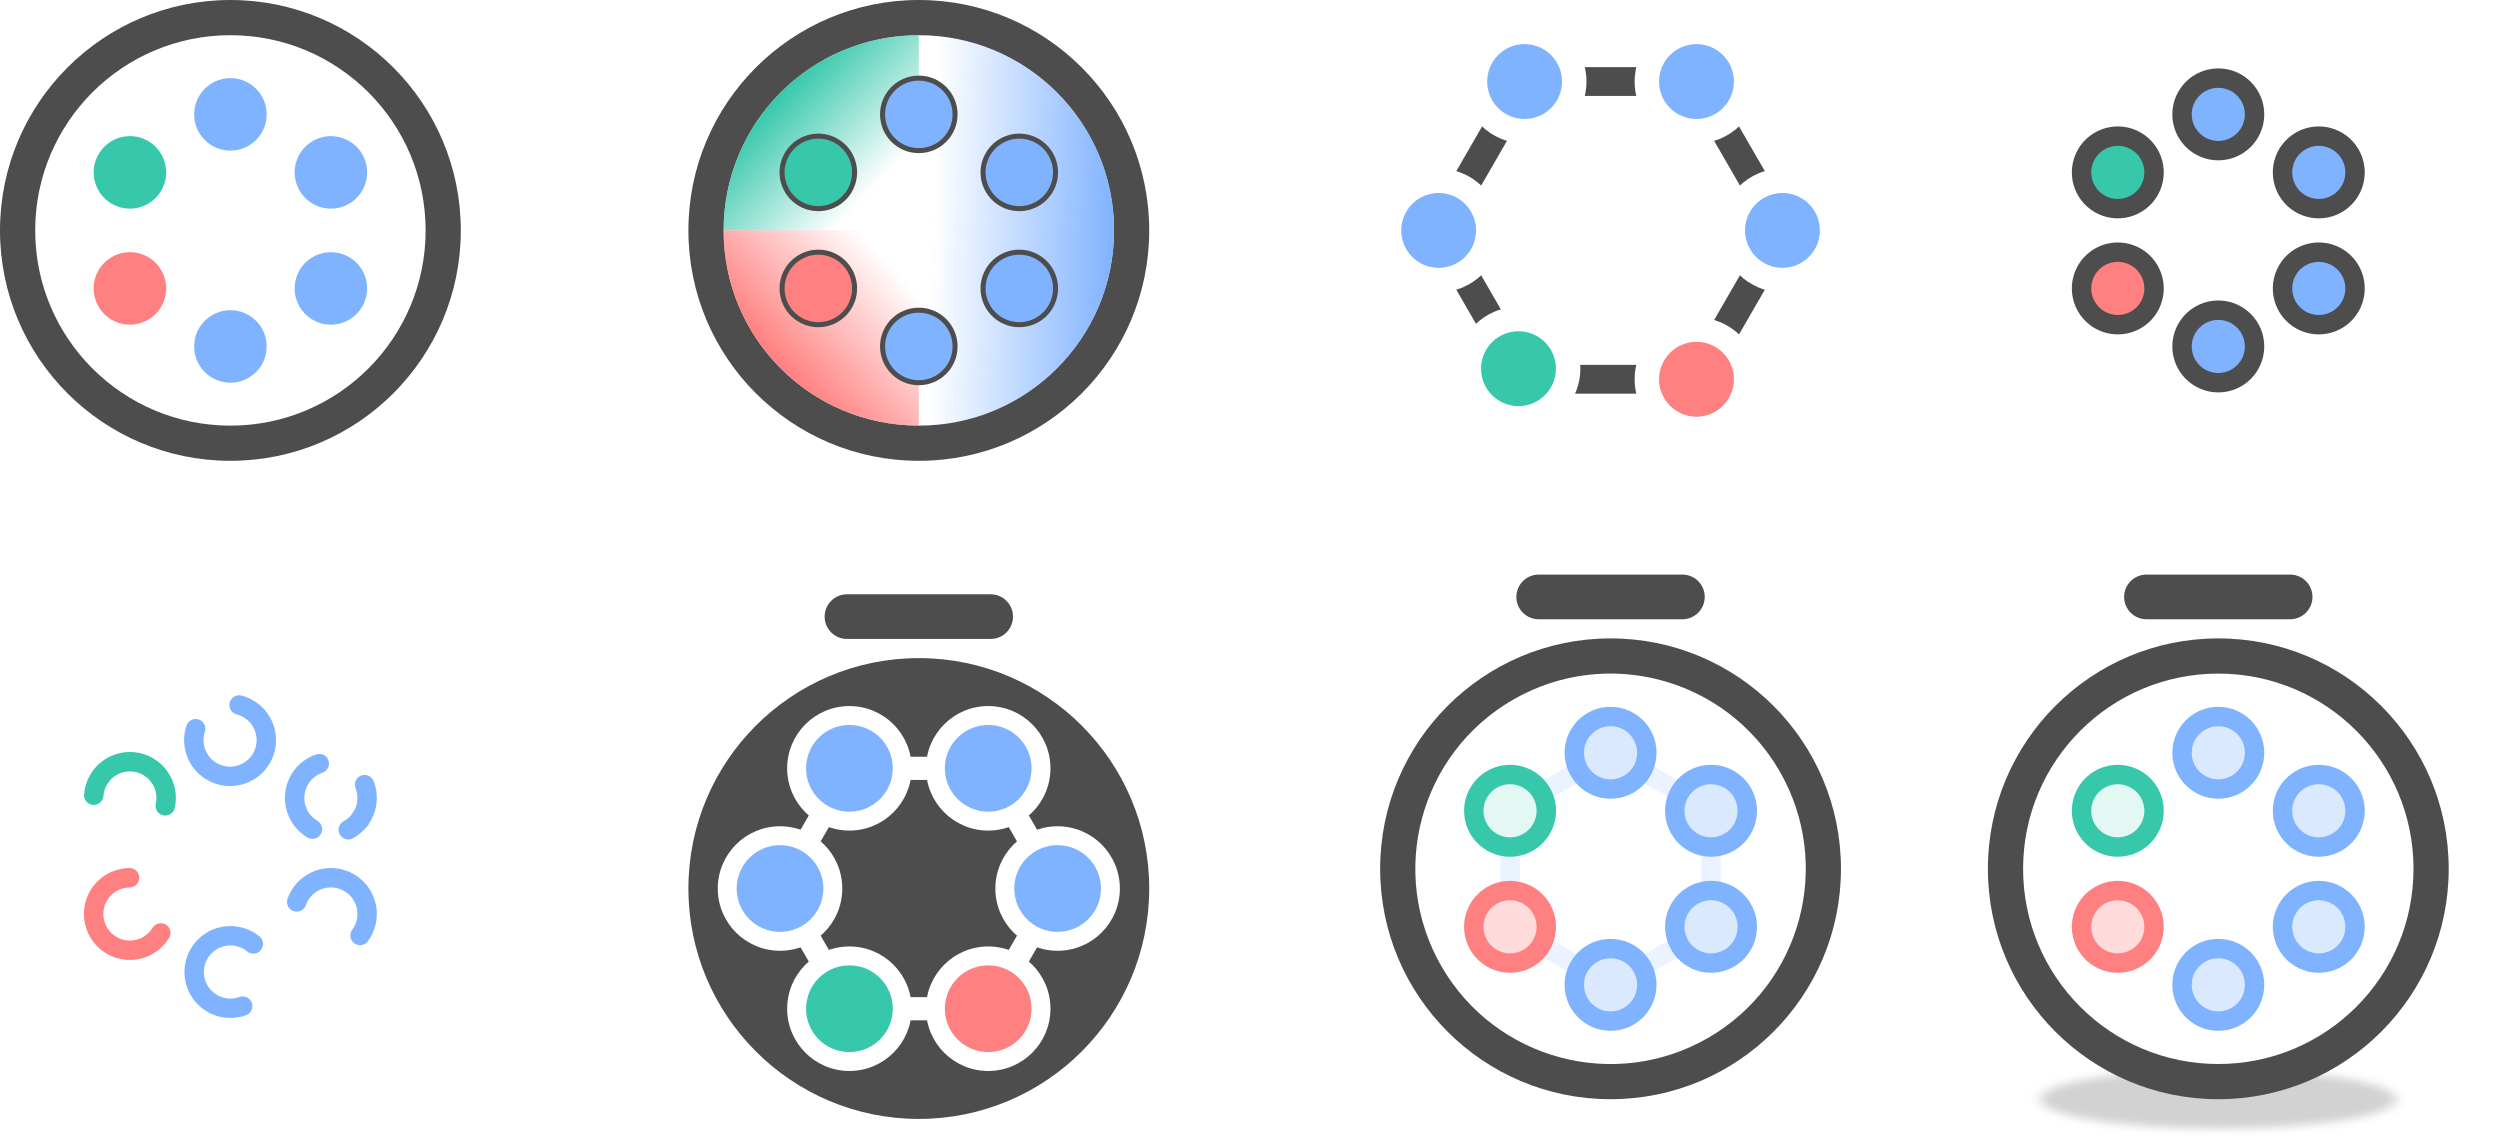
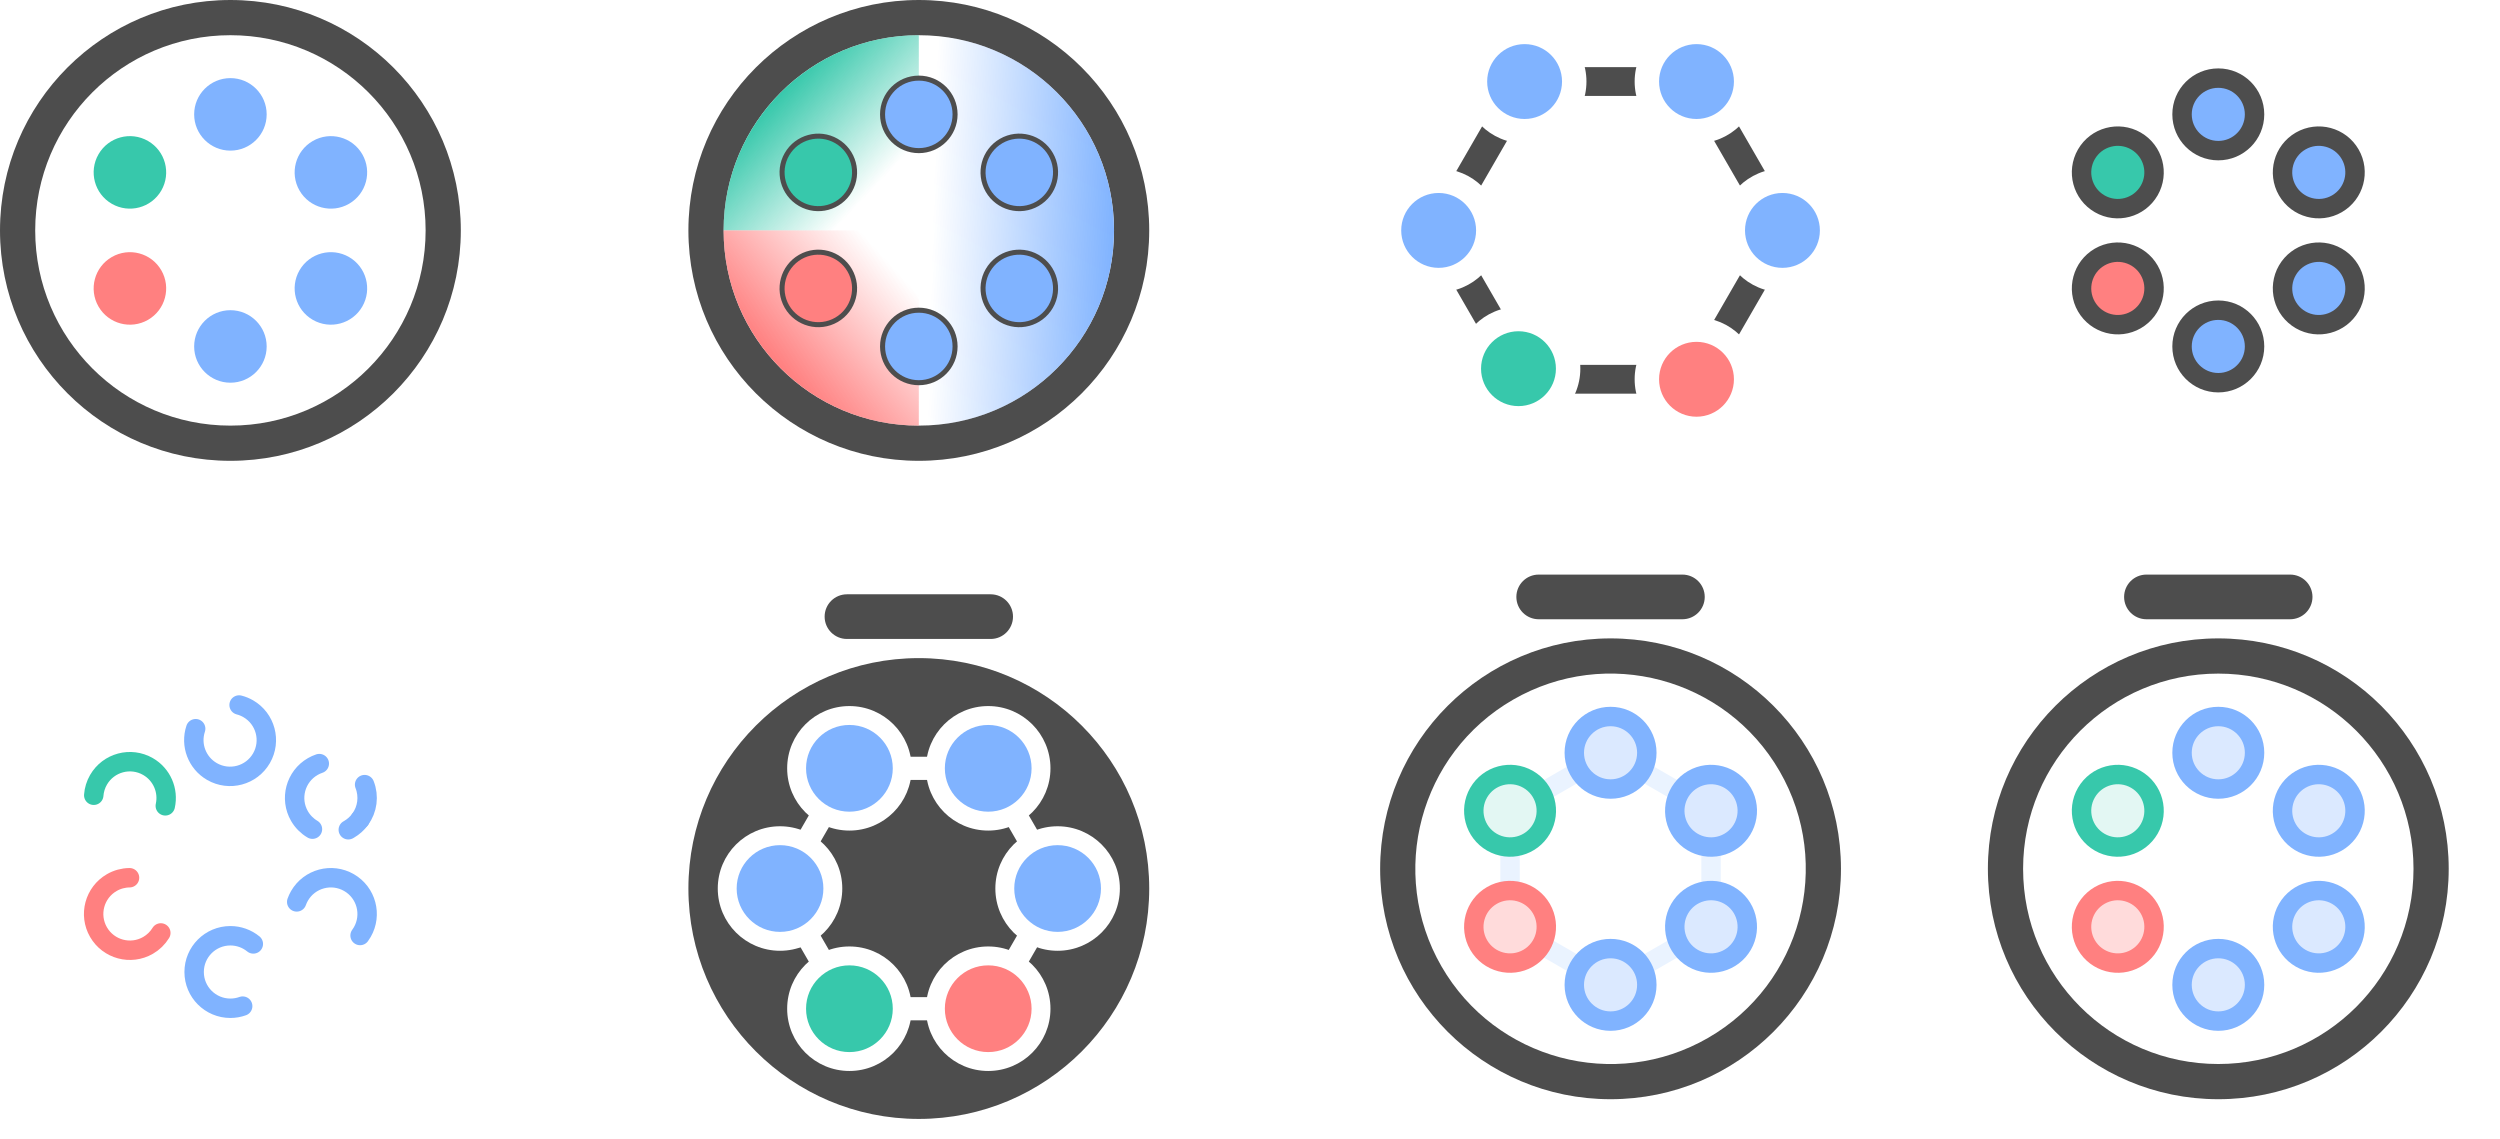
<svg xmlns="http://www.w3.org/2000/svg" xmlns:xlink="http://www.w3.org/1999/xlink" width="635.265" height="289.335" viewBox="0 0 168.081 76.553" version="1.1" id="svg8">
  <defs id="defs2">
    <linearGradient id="linearGradient4589">
      <stop style="stop-color:#37c8ab;stop-opacity:1;" offset="0" id="stop4585" />
      <stop style="stop-color:#37c8ab;stop-opacity:0;" offset="1" id="stop4587" />
    </linearGradient>
    <linearGradient id="linearGradient4577">
      <stop style="stop-color:#ff8080;stop-opacity:1;" offset="0" id="stop4573" />
      <stop style="stop-color:#ff8080;stop-opacity:0;" offset="1" id="stop4575" />
    </linearGradient>
    <linearGradient id="linearGradient4569">
      <stop style="stop-color:#80b3ff;stop-opacity:1;" offset="0" id="stop4565" />
      <stop style="stop-color:#80b3ff;stop-opacity:0;" offset="1" id="stop4567" />
    </linearGradient>
    <linearGradient xlink:href="#linearGradient4569" id="linearGradient4571" x1="133.505" y1="236.752" x2="-53.171" y2="231.94" gradientUnits="userSpaceOnUse" />
    <linearGradient xlink:href="#linearGradient4577" id="linearGradient4579" x1="-55.705" y1="99.866" x2="-25.533" y2="72.159" gradientUnits="userSpaceOnUse" />
    <linearGradient xlink:href="#linearGradient4589" id="linearGradient4591" x1="-219.9" y1="106.178" x2="-120.44" y2="200.741" gradientUnits="userSpaceOnUse" />
-     <filter style="color-interpolation-filters:sRGB" id="filter5128" x="-0.043" width="1.085" y="-0.171" height="1.342">
-       <feGaussianBlur stdDeviation="1.282" id="feGaussianBlur5130" />
-     </filter>
  </defs>
  <g id="layer1" transform="translate(685.9146,-138.7483)">
    <rect style="opacity:1;vector-effect:none;fill:#ffffff;fill-opacity:1;stroke:#333333;stroke-width:1.28;stroke-linecap:round;stroke-linejoin:round;stroke-miterlimit:4;stroke-dasharray:none;stroke-dashoffset:0;stroke-opacity:1" id="rect4669" width="199.274" height="100.825" x="-696.112" y="129.374" />
    <text xml:space="preserve" style="font-style:normal;font-variant:normal;font-weight:normal;font-stretch:normal;font-size:13.076px;line-height:1.25;font-family:Roboto;-inkscape-font-specification:'Roboto, Normal';font-variant-ligatures:normal;font-variant-caps:normal;font-variant-numeric:normal;font-feature-settings:normal;text-align:start;letter-spacing:0px;word-spacing:0px;writing-mode:lr-tb;text-anchor:start;fill:#4d4d4d;fill-opacity:1;stroke:none;stroke-width:0.613" x="-250.057" y="-250.609" id="text4450">
      <tspan id="tspan4448" x="-250.057" y="-250.609" style="font-style:normal;font-variant:normal;font-weight:300;font-stretch:normal;font-family:Roboto;-inkscape-font-specification:'Roboto Light';fill:#4d4d4d;fill-opacity:1;stroke-width:0.613">Sprint 19</tspan>
    </text>
    <text id="text4454" y="-233.699" x="-249.939" style="font-style:normal;font-variant:normal;font-weight:normal;font-stretch:normal;font-size:11.927px;line-height:1.25;font-family:Roboto;-inkscape-font-specification:'Roboto, Normal';font-variant-ligatures:normal;font-variant-caps:normal;font-variant-numeric:normal;font-feature-settings:normal;text-align:start;letter-spacing:0px;word-spacing:0px;writing-mode:lr-tb;text-anchor:start;fill:#80b3ff;fill-opacity:1;stroke:none;stroke-width:0.559" xml:space="preserve">
      <tspan style="font-style:normal;font-variant:normal;font-weight:300;font-stretch:normal;font-family:Roboto;-inkscape-font-specification:'Roboto Light';fill:#80b3ff;fill-opacity:1;stroke-width:0.559" y="-233.699" x="-249.939" id="tspan4452">In progress</tspan>
    </text>
    <text xml:space="preserve" style="font-style:normal;font-variant:normal;font-weight:normal;font-stretch:normal;font-size:19.742px;line-height:1.25;font-family:Roboto;-inkscape-font-specification:'Roboto, Normal';font-variant-ligatures:normal;font-variant-caps:normal;font-variant-numeric:normal;font-feature-settings:normal;text-align:start;letter-spacing:0px;word-spacing:0px;writing-mode:lr-tb;text-anchor:start;fill:#80b3ff;fill-opacity:1;stroke:none;stroke-width:0.925" x="-250.339" y="-210.869" id="text4458">
      <tspan id="tspan4456" x="-250.339" y="-210.869" style="font-style:normal;font-variant:normal;font-weight:300;font-stretch:normal;font-family:Roboto;-inkscape-font-specification:'Roboto Light';fill:#80b3ff;fill-opacity:1;stroke-width:0.925">50</tspan>
    </text>
    <text id="text4462" y="-210.869" x="-225.276" style="font-style:normal;font-variant:normal;font-weight:normal;font-stretch:normal;font-size:13.858px;line-height:1.25;font-family:Roboto;-inkscape-font-specification:'Roboto, Normal';font-variant-ligatures:normal;font-variant-caps:normal;font-variant-numeric:normal;font-feature-settings:normal;text-align:start;letter-spacing:0px;word-spacing:0px;writing-mode:lr-tb;text-anchor:start;fill:#80b3ff;fill-opacity:1;stroke:none;stroke-width:0.65" xml:space="preserve">
      <tspan style="font-style:normal;font-variant:normal;font-weight:300;font-stretch:normal;font-family:Roboto;-inkscape-font-specification:'Roboto Light';fill:#80b3ff;fill-opacity:1;stroke-width:0.65" y="-210.869" x="-225.276" id="tspan4460">00</tspan>
    </text>
    <text id="text4466" y="-250.609" x="-130.73" style="font-style:normal;font-variant:normal;font-weight:normal;font-stretch:normal;font-size:13.076px;line-height:1.25;font-family:Roboto;-inkscape-font-specification:'Roboto, Normal';font-variant-ligatures:normal;font-variant-caps:normal;font-variant-numeric:normal;font-feature-settings:normal;text-align:start;letter-spacing:0px;word-spacing:0px;writing-mode:lr-tb;text-anchor:start;fill:#4d4d4d;fill-opacity:1;stroke:none;stroke-width:0.613" xml:space="preserve">
      <tspan style="font-style:normal;font-variant:normal;font-weight:300;font-stretch:normal;font-family:Roboto;-inkscape-font-specification:'Roboto Light';fill:#4d4d4d;fill-opacity:1;stroke-width:0.613" y="-250.609" x="-130.73" id="tspan4464">Sprint 19</tspan>
    </text>
    <text xml:space="preserve" style="font-style:normal;font-variant:normal;font-weight:normal;font-stretch:normal;font-size:11.927px;line-height:1.25;font-family:Roboto;-inkscape-font-specification:'Roboto, Normal';font-variant-ligatures:normal;font-variant-caps:normal;font-variant-numeric:normal;font-feature-settings:normal;text-align:start;letter-spacing:0px;word-spacing:0px;writing-mode:lr-tb;text-anchor:start;fill:#ff8080;fill-opacity:1;stroke:none;stroke-width:0.559" x="-130.612" y="-233.699" id="text4470">
      <tspan id="tspan4468" x="-130.612" y="-233.699" style="font-style:normal;font-variant:normal;font-weight:300;font-stretch:normal;font-family:Roboto;-inkscape-font-specification:'Roboto Light';fill:#ff8080;fill-opacity:1;stroke-width:0.559">In progress (last minutes)</tspan>
    </text>
    <text id="text4474" y="-210.869" x="-131.012" style="font-style:normal;font-variant:normal;font-weight:normal;font-stretch:normal;font-size:19.742px;line-height:1.25;font-family:Roboto;-inkscape-font-specification:'Roboto, Normal';font-variant-ligatures:normal;font-variant-caps:normal;font-variant-numeric:normal;font-feature-settings:normal;text-align:start;letter-spacing:0px;word-spacing:0px;writing-mode:lr-tb;text-anchor:start;fill:#ff8080;fill-opacity:1;stroke:none;stroke-width:0.925" xml:space="preserve">
      <tspan style="font-style:normal;font-variant:normal;font-weight:300;font-stretch:normal;font-family:Roboto;-inkscape-font-specification:'Roboto Light';fill:#ff8080;fill-opacity:1;stroke-width:0.925" y="-210.869" x="-131.012" id="tspan4472">10</tspan>
    </text>
    <text xml:space="preserve" style="font-style:normal;font-variant:normal;font-weight:normal;font-stretch:normal;font-size:13.858px;line-height:1.25;font-family:Roboto;-inkscape-font-specification:'Roboto, Normal';font-variant-ligatures:normal;font-variant-caps:normal;font-variant-numeric:normal;font-feature-settings:normal;text-align:start;letter-spacing:0px;word-spacing:0px;writing-mode:lr-tb;text-anchor:start;fill:#ff8080;fill-opacity:1;stroke:none;stroke-width:0.65" x="-105.949" y="-210.869" id="text4478">
      <tspan id="tspan4476" x="-105.949" y="-210.869" style="font-style:normal;font-variant:normal;font-weight:300;font-stretch:normal;font-family:Roboto;-inkscape-font-specification:'Roboto Light';fill:#ff8080;fill-opacity:1;stroke-width:0.65">00</tspan>
    </text>
    <text xml:space="preserve" style="font-style:normal;font-variant:normal;font-weight:normal;font-stretch:normal;font-size:13.076px;line-height:1.25;font-family:Roboto;-inkscape-font-specification:'Roboto, Normal';font-variant-ligatures:normal;font-variant-caps:normal;font-variant-numeric:normal;font-feature-settings:normal;text-align:start;letter-spacing:0px;word-spacing:0px;writing-mode:lr-tb;text-anchor:start;fill:#4d4d4d;fill-opacity:1;stroke:none;stroke-width:0.613" x="-250.057" y="-154.83" id="text4482">
      <tspan id="tspan4480" x="-250.057" y="-154.83" style="font-style:normal;font-variant:normal;font-weight:300;font-stretch:normal;font-family:Roboto;-inkscape-font-specification:'Roboto Light';fill:#4d4d4d;fill-opacity:1;stroke-width:0.613">Sprint 19</tspan>
    </text>
    <text id="text4486" y="-137.92" x="-249.939" style="font-style:normal;font-variant:normal;font-weight:normal;font-stretch:normal;font-size:11.927px;line-height:1.25;font-family:Roboto;-inkscape-font-specification:'Roboto, Normal';font-variant-ligatures:normal;font-variant-caps:normal;font-variant-numeric:normal;font-feature-settings:normal;text-align:start;letter-spacing:0px;word-spacing:0px;writing-mode:lr-tb;text-anchor:start;fill:#37c8ab;fill-opacity:1;stroke:none;stroke-width:0.559" xml:space="preserve">
      <tspan style="font-style:normal;font-variant:normal;font-weight:300;font-stretch:normal;font-family:Roboto;-inkscape-font-specification:'Roboto Light';fill:#37c8ab;fill-opacity:1;stroke-width:0.559" y="-137.92" x="-249.939" id="tspan4484">Break</tspan>
    </text>
    <text xml:space="preserve" style="font-style:normal;font-variant:normal;font-weight:normal;font-stretch:normal;font-size:19.742px;line-height:1.25;font-family:Roboto;-inkscape-font-specification:'Roboto, Normal';font-variant-ligatures:normal;font-variant-caps:normal;font-variant-numeric:normal;font-feature-settings:normal;text-align:start;letter-spacing:0px;word-spacing:0px;writing-mode:lr-tb;text-anchor:start;fill:#37c8ab;fill-opacity:1;stroke:none;stroke-width:0.925" x="-250.339" y="-115.089" id="text4490">
      <tspan id="tspan4488" x="-250.339" y="-115.089" style="font-style:normal;font-variant:normal;font-weight:300;font-stretch:normal;font-family:Roboto;-inkscape-font-specification:'Roboto Light';fill:#37c8ab;fill-opacity:1;stroke-width:0.925">10</tspan>
    </text>
    <text id="text4494" y="-115.089" x="-225.276" style="font-style:normal;font-variant:normal;font-weight:normal;font-stretch:normal;font-size:13.858px;line-height:1.25;font-family:Roboto;-inkscape-font-specification:'Roboto, Normal';font-variant-ligatures:normal;font-variant-caps:normal;font-variant-numeric:normal;font-feature-settings:normal;text-align:start;letter-spacing:0px;word-spacing:0px;writing-mode:lr-tb;text-anchor:start;fill:#37c8ab;fill-opacity:1;stroke:none;stroke-width:0.65" xml:space="preserve">
      <tspan style="font-style:normal;font-variant:normal;font-weight:300;font-stretch:normal;font-family:Roboto;-inkscape-font-specification:'Roboto Light';fill:#37c8ab;fill-opacity:1;stroke-width:0.65" y="-115.089" x="-225.276" id="tspan4492">00</tspan>
    </text>
    <g id="g4539" transform="matrix(0.2467453,0,0,0.2467453,-447.0699,138.7329)">
      <g transform="translate(-699.7116)" id="g4882">
        <circle style="opacity:1;vector-effect:none;fill:#4d4d4d;fill-opacity:1;stroke:none;stroke-width:8.72;stroke-linecap:round;stroke-linejoin:round;stroke-miterlimit:4;stroke-dasharray:none;stroke-dashoffset:0;stroke-opacity:1" id="circle4530" cx="-17.914" cy="62.844" r="62.781" />
        <circle r="53.19" cy="62.844" cx="-17.914" id="circle4532" style="opacity:1;vector-effect:none;fill:#ffffff;fill-opacity:1;stroke:none;stroke-width:7.387;stroke-linecap:round;stroke-linejoin:round;stroke-miterlimit:4;stroke-dasharray:none;stroke-dashoffset:0;stroke-opacity:1" />
        <path style="opacity:1;vector-effect:none;fill:url(#linearGradient4571);fill-opacity:1;stroke:none;stroke-width:27.921;stroke-linecap:round;stroke-linejoin:round;stroke-miterlimit:4;stroke-dasharray:none;stroke-dashoffset:0;stroke-opacity:1" d="M -67.705,36.486 V 438.553 A 201.032,201.032 0 0 0 133.328,237.52 201.032,201.032 0 0 0 -67.705,36.486 Z" transform="scale(0.2645833)" id="circle4548" />
        <path style="opacity:1;vector-effect:none;fill:url(#linearGradient4591);fill-opacity:1;stroke:none;stroke-width:27.921;stroke-linecap:round;stroke-linejoin:round;stroke-miterlimit:4;stroke-dasharray:none;stroke-dashoffset:0;stroke-opacity:1" d="M -67.705,36.486 A 201.032,201.032 0 0 0 -268.738,237.52 h 201.033 z" transform="scale(0.2645833)" id="path4553" />
        <path id="path4563" d="M -17.914,116.034 A 53.19,53.19 0 0 1 -71.104,62.844 h 53.19 z" style="opacity:1;vector-effect:none;fill:url(#linearGradient4579);fill-opacity:1;stroke:none;stroke-width:7.387;stroke-linecap:round;stroke-linejoin:round;stroke-miterlimit:4;stroke-dasharray:none;stroke-dashoffset:0;stroke-opacity:1" />
        <circle style="opacity:1;vector-effect:none;fill:#80b3ff;fill-opacity:1;stroke:#4d4d4d;stroke-width:1.372;stroke-linecap:round;stroke-linejoin:round;stroke-miterlimit:4;stroke-dasharray:none;stroke-dashoffset:0;stroke-opacity:1" id="circle4595" cx="-17.914" cy="31.226" r="9.879" />
        <circle r="9.879" cy="94.461" cx="-17.914" id="circle4597" style="opacity:1;vector-effect:none;fill:#80b3ff;fill-opacity:1;stroke:#4d4d4d;stroke-width:1.372;stroke-linecap:round;stroke-linejoin:round;stroke-miterlimit:4;stroke-dasharray:none;stroke-dashoffset:0;stroke-opacity:1" />
        <circle transform="rotate(60)" style="opacity:1;vector-effect:none;fill:#80b3ff;fill-opacity:1;stroke:#4d4d4d;stroke-width:1.372;stroke-linecap:round;stroke-linejoin:round;stroke-miterlimit:4;stroke-dasharray:none;stroke-dashoffset:0;stroke-opacity:1" id="circle4599" cx="45.467" cy="15.318" r="9.879" />
        <circle transform="rotate(60)" r="9.879" cy="78.553" cx="45.467" id="circle4601" style="opacity:1;vector-effect:none;fill:#ff8080;fill-opacity:1;stroke:#4d4d4d;stroke-width:1.372;stroke-linecap:round;stroke-linejoin:round;stroke-miterlimit:4;stroke-dasharray:none;stroke-dashoffset:0;stroke-opacity:1" />
        <circle transform="rotate(120)" r="9.879" cy="-47.526" cx="63.381" id="circle4603" style="opacity:1;vector-effect:none;fill:#80b3ff;fill-opacity:1;stroke:#4d4d4d;stroke-width:1.372;stroke-linecap:round;stroke-linejoin:round;stroke-miterlimit:4;stroke-dasharray:none;stroke-dashoffset:0;stroke-opacity:1" />
        <circle transform="rotate(120)" style="opacity:1;vector-effect:none;fill:#37c8ab;fill-opacity:1;stroke:#4d4d4d;stroke-width:1.372;stroke-linecap:round;stroke-linejoin:round;stroke-miterlimit:4;stroke-dasharray:none;stroke-dashoffset:0;stroke-opacity:1" id="circle4605" cx="63.381" cy="15.709" r="9.879" />
      </g>
    </g>
    <g id="g4490" transform="matrix(0.2467453,0,0,0.2467453,-478.6033,138.7329)">
      <g transform="translate(92.4218)" id="g4905">
        <circle style="opacity:1;vector-effect:none;fill:#80b3ff;fill-opacity:1;stroke:#4d4d4d;stroke-width:5.292;stroke-linecap:round;stroke-linejoin:round;stroke-miterlimit:4;stroke-dasharray:none;stroke-dashoffset:0;stroke-opacity:1" id="circle4655" cx="-328.171" cy="31.226" r="9.879" />
        <circle r="9.879" cy="94.461" cx="-328.171" id="circle4657" style="opacity:1;vector-effect:none;fill:#80b3ff;fill-opacity:1;stroke:#4d4d4d;stroke-width:5.292;stroke-linecap:round;stroke-linejoin:round;stroke-miterlimit:4;stroke-dasharray:none;stroke-dashoffset:0;stroke-opacity:1" />
        <circle transform="rotate(60)" style="opacity:1;vector-effect:none;fill:#80b3ff;fill-opacity:1;stroke:#4d4d4d;stroke-width:5.292;stroke-linecap:round;stroke-linejoin:round;stroke-miterlimit:4;stroke-dasharray:none;stroke-dashoffset:0;stroke-opacity:1" id="circle4659" cx="-109.661" cy="284.009" r="9.879" />
        <circle transform="rotate(60)" r="9.879" cy="347.244" cx="-109.661" id="circle4661" style="opacity:1;vector-effect:none;fill:#ff8080;fill-opacity:1;stroke:#4d4d4d;stroke-width:5.292;stroke-linecap:round;stroke-linejoin:round;stroke-miterlimit:4;stroke-dasharray:none;stroke-dashoffset:0;stroke-opacity:1" />
        <circle transform="rotate(120)" r="9.879" cy="221.165" cx="218.51" id="circle4663" style="opacity:1;vector-effect:none;fill:#80b3ff;fill-opacity:1;stroke:#4d4d4d;stroke-width:5.292;stroke-linecap:round;stroke-linejoin:round;stroke-miterlimit:4;stroke-dasharray:none;stroke-dashoffset:0;stroke-opacity:1" />
        <circle transform="rotate(120)" style="opacity:1;vector-effect:none;fill:#37c8ab;fill-opacity:1;stroke:#4d4d4d;stroke-width:5.292;stroke-linecap:round;stroke-linejoin:round;stroke-miterlimit:4;stroke-dasharray:none;stroke-dashoffset:0;stroke-opacity:1" id="circle4665" cx="218.51" cy="284.4" r="9.879" />
      </g>
    </g>
    <g id="g4549" transform="matrix(0.2467453,0,0,0.2467453,-449.2973,138.7329)">
      <circle style="opacity:1;vector-effect:none;fill:#4d4d4d;fill-opacity:1;stroke:none;stroke-width:8.72;stroke-linecap:round;stroke-linejoin:round;stroke-miterlimit:4;stroke-dasharray:none;stroke-dashoffset:0;stroke-opacity:1" id="circle4328" cx="-896.172" cy="62.844" r="62.781" />
      <circle r="53.19" cy="62.844" cx="-896.172" id="circle4330" style="opacity:1;vector-effect:none;fill:#ffffff;fill-opacity:1;stroke:none;stroke-width:7.387;stroke-linecap:round;stroke-linejoin:round;stroke-miterlimit:4;stroke-dasharray:none;stroke-dashoffset:0;stroke-opacity:1" />
      <circle style="opacity:1;vector-effect:none;fill:#80b3ff;fill-opacity:1;stroke:none;stroke-width:1.372;stroke-linecap:round;stroke-linejoin:round;stroke-miterlimit:4;stroke-dasharray:none;stroke-dashoffset:0;stroke-opacity:1" id="circle4408" cx="-896.172" cy="31.226" r="9.879" />
      <circle r="9.879" cy="94.461" cx="-896.172" id="circle4410" style="opacity:1;vector-effect:none;fill:#80b3ff;fill-opacity:1;stroke:none;stroke-width:1.372;stroke-linecap:round;stroke-linejoin:round;stroke-miterlimit:4;stroke-dasharray:none;stroke-dashoffset:0;stroke-opacity:1" />
      <circle transform="rotate(60)" style="opacity:1;vector-effect:none;fill:#80b3ff;fill-opacity:1;stroke:none;stroke-width:1.372;stroke-linecap:round;stroke-linejoin:round;stroke-miterlimit:4;stroke-dasharray:none;stroke-dashoffset:0;stroke-opacity:1" id="circle4428" cx="-393.662" cy="775.912" r="9.879" />
      <circle transform="rotate(60)" r="9.879" cy="839.148" cx="-393.662" id="circle4430" style="opacity:1;vector-effect:none;fill:#ff8080;fill-opacity:1;stroke:none;stroke-width:1.372;stroke-linecap:round;stroke-linejoin:round;stroke-miterlimit:4;stroke-dasharray:none;stroke-dashoffset:0;stroke-opacity:1" />
      <circle transform="rotate(120)" r="9.879" cy="713.068" cx="502.51" id="circle4416" style="opacity:1;vector-effect:none;fill:#80b3ff;fill-opacity:1;stroke:none;stroke-width:1.372;stroke-linecap:round;stroke-linejoin:round;stroke-miterlimit:4;stroke-dasharray:none;stroke-dashoffset:0;stroke-opacity:1" />
      <circle transform="rotate(120)" style="opacity:1;vector-effect:none;fill:#37c8ab;fill-opacity:1;stroke:none;stroke-width:1.372;stroke-linecap:round;stroke-linejoin:round;stroke-miterlimit:4;stroke-dasharray:none;stroke-dashoffset:0;stroke-opacity:1" id="circle4418" cx="502.51" cy="776.304" r="9.879" />
    </g>
    <g id="g4525" transform="matrix(0.2467453,0,0,0.2467453,-435.4466,138.7329)">
      <g transform="matrix(1.481374,0,0,1.481374,277.3918,-30.25137)" id="g4897">
        <path id="path4739" d="m -607.867,62.844 15.809,-27.382 31.618,-3e-5 15.809,27.382 -15.809,27.382 h -31.618 z" style="fill:none;stroke:#4d4d4d;stroke-width:5.292;stroke-linecap:round;stroke-linejoin:round;stroke-miterlimit:4;stroke-dasharray:none;stroke-opacity:1" />
        <path style="opacity:1;vector-effect:none;fill:#ffffff;fill-opacity:1;stroke:none;stroke-width:1.58;stroke-linecap:round;stroke-linejoin:round;stroke-miterlimit:4;stroke-dasharray:none;stroke-dashoffset:0;stroke-opacity:1" d="m -549.065,35.462 a 11.376,11.376 0 0 1 -11.376,11.376 11.376,11.376 0 0 1 -11.376,-11.376 11.376,11.376 0 0 1 11.376,-11.376 11.376,11.376 0 0 1 11.376,11.376 z" id="path4777" />
        <path id="path4749" d="m -553.555,35.462 a 6.886,6.886 0 0 1 -6.886,6.886 6.886,6.886 0 0 1 -6.886,-6.886 6.886,6.886 0 0 1 6.886,-6.886 6.886,6.886 0 0 1 6.886,6.886 z" style="opacity:1;vector-effect:none;fill:#80b3ff;fill-opacity:1;stroke:none;stroke-width:0.956;stroke-linecap:round;stroke-linejoin:round;stroke-miterlimit:4;stroke-dasharray:none;stroke-dashoffset:0;stroke-opacity:1" />
        <path id="path4787" d="m -580.683,35.462 a 11.376,11.376 0 0 1 -11.376,11.376 11.376,11.376 0 0 1 -11.376,-11.376 11.376,11.376 0 0 1 11.376,-11.376 11.376,11.376 0 0 1 11.376,11.376 z" style="opacity:1;vector-effect:none;fill:#ffffff;fill-opacity:1;stroke:none;stroke-width:1.58;stroke-linecap:round;stroke-linejoin:round;stroke-miterlimit:4;stroke-dasharray:none;stroke-dashoffset:0;stroke-opacity:1" />
        <path style="opacity:1;vector-effect:none;fill:#80b3ff;fill-opacity:1;stroke:none;stroke-width:0.956;stroke-linecap:round;stroke-linejoin:round;stroke-miterlimit:4;stroke-dasharray:none;stroke-dashoffset:0;stroke-opacity:1" d="m -585.173,35.462 a 6.886,6.886 0 0 1 -6.886,6.886 6.886,6.886 0 0 1 -6.886,-6.886 6.886,6.886 0 0 1 6.886,-6.886 6.886,6.886 0 0 1 6.886,6.886 z" id="path4767" />
        <path id="path4779" d="m -533.256,62.844 a 11.376,11.376 0 0 1 -11.376,11.376 11.376,11.376 0 0 1 -11.376,-11.376 11.376,11.376 0 0 1 11.376,-11.376 11.376,11.376 0 0 1 11.376,11.376 z" style="opacity:1;vector-effect:none;fill:#ffffff;fill-opacity:1;stroke:none;stroke-width:1.58;stroke-linecap:round;stroke-linejoin:round;stroke-miterlimit:4;stroke-dasharray:none;stroke-dashoffset:0;stroke-opacity:1" />
        <path style="opacity:1;vector-effect:none;fill:#80b3ff;fill-opacity:1;stroke:none;stroke-width:0.956;stroke-linecap:round;stroke-linejoin:round;stroke-miterlimit:4;stroke-dasharray:none;stroke-dashoffset:0;stroke-opacity:1" d="m -537.746,62.844 a 6.886,6.886 0 0 1 -6.886,6.886 6.886,6.886 0 0 1 -6.886,-6.886 6.886,6.886 0 0 1 6.886,-6.886 6.886,6.886 0 0 1 6.886,6.886 z" id="path4769" />
        <path style="opacity:1;vector-effect:none;fill:#ffffff;fill-opacity:1;stroke:none;stroke-width:1.58;stroke-linecap:round;stroke-linejoin:round;stroke-miterlimit:4;stroke-dasharray:none;stroke-dashoffset:0;stroke-opacity:1" d="m -549.065,90.225 a 11.376,11.376 0 0 1 -11.376,11.376 11.376,11.376 0 0 1 -11.376,-11.376 11.376,11.376 0 0 1 11.376,-11.376 11.376,11.376 0 0 1 11.376,11.376 z" id="path4781" />
        <path id="path4771" d="m -553.555,90.226 a 6.886,6.886 0 0 1 -6.886,6.886 6.886,6.886 0 0 1 -6.886,-6.886 6.886,6.886 0 0 1 6.886,-6.886 6.886,6.886 0 0 1 6.886,6.886 z" style="opacity:1;vector-effect:none;fill:#ff8080;fill-opacity:1;stroke:none;stroke-width:0.956;stroke-linecap:round;stroke-linejoin:round;stroke-miterlimit:4;stroke-dasharray:none;stroke-dashoffset:0;stroke-opacity:1" />
        <path id="path4783" d="m -581.808,88.276 a 11.376,11.376 0 0 1 -11.376,11.376 11.376,11.376 0 0 1 -11.376,-11.376 11.376,11.376 0 0 1 11.376,-11.376 11.376,11.376 0 0 1 11.376,11.376 z" style="opacity:1;vector-effect:none;fill:#ffffff;fill-opacity:1;stroke:none;stroke-width:1.58;stroke-linecap:round;stroke-linejoin:round;stroke-miterlimit:4;stroke-dasharray:none;stroke-dashoffset:0;stroke-opacity:1" />
        <path style="opacity:1;vector-effect:none;fill:#37c8ab;fill-opacity:1;stroke:none;stroke-width:0.956;stroke-linecap:round;stroke-linejoin:round;stroke-miterlimit:4;stroke-dasharray:none;stroke-dashoffset:0;stroke-opacity:1" d="m -586.298,88.276 a 6.886,6.886 0 0 1 -6.886,6.886 6.886,6.886 0 0 1 -6.886,-6.886 6.886,6.886 0 0 1 6.886,-6.886 6.886,6.886 0 0 1 6.886,6.886 z" id="path4773" />
        <path style="opacity:1;vector-effect:none;fill:#ffffff;fill-opacity:1;stroke:none;stroke-width:1.58;stroke-linecap:round;stroke-linejoin:round;stroke-miterlimit:4;stroke-dasharray:none;stroke-dashoffset:0;stroke-opacity:1" d="m -596.491,62.844 a 11.376,11.376 0 0 1 -11.376,11.376 11.376,11.376 0 0 1 -11.376,-11.376 11.376,11.376 0 0 1 11.376,-11.376 11.376,11.376 0 0 1 11.376,11.376 z" id="path4785" />
        <path id="path4775" d="m -600.982,62.844 a 6.886,6.886 0 0 1 -6.886,6.886 6.886,6.886 0 0 1 -6.886,-6.886 6.886,6.886 0 0 1 6.886,-6.886 6.886,6.886 0 0 1 6.886,6.886 z" style="opacity:1;vector-effect:none;fill:#80b3ff;fill-opacity:1;stroke:none;stroke-width:0.956;stroke-linecap:round;stroke-linejoin:round;stroke-miterlimit:4;stroke-dasharray:none;stroke-dashoffset:0;stroke-opacity:1" />
      </g>
    </g>
    <g id="g4667" transform="matrix(0.2467453,0,0,0.2467453,-442.042,135.4252)">
      <circle r="62.781" cy="255.568" cx="-738.002" id="circle4707" style="opacity:1;vector-effect:none;fill:#4d4d4d;fill-opacity:1;stroke:none;stroke-width:8.72;stroke-linecap:round;stroke-linejoin:round;stroke-miterlimit:4;stroke-dasharray:none;stroke-dashoffset:0;stroke-opacity:1" />
      <circle style="opacity:1;vector-effect:none;fill:#4d4d4d;fill-opacity:1;stroke:none;stroke-width:7.387;stroke-linecap:round;stroke-linejoin:round;stroke-miterlimit:4;stroke-dasharray:none;stroke-dashoffset:0;stroke-opacity:1" id="circle4709" cx="-738.002" cy="255.568" r="53.19" />
      <path id="path4737" d="m -775.82,255.568 18.909,-32.752 37.819,-3e-5 18.909,32.752 -18.909,32.752 h -37.819 z" style="fill:none;stroke:#ffffff;stroke-width:6.329;stroke-linecap:round;stroke-linejoin:round;stroke-miterlimit:4;stroke-dasharray:none;stroke-opacity:1" />
      <path style="opacity:1;vector-effect:none;fill:#ffffff;fill-opacity:1;stroke:none;stroke-width:2.356;stroke-linecap:round;stroke-linejoin:round;stroke-miterlimit:4;stroke-dasharray:none;stroke-dashoffset:0;stroke-opacity:1" d="m -758.857,255.568 a 16.963,16.963 0 0 1 -16.963,16.963 16.963,16.963 0 0 1 -16.963,-16.963 16.963,16.963 0 0 1 16.963,-16.963 16.963,16.963 0 0 1 16.963,16.963 z" id="path4797" />
      <path id="circle4711" d="m -775.82,243.751 a 11.816,11.816 0 0 1 11.816,11.816 11.816,11.816 0 0 1 -11.816,11.816 11.816,11.816 0 0 1 -11.816,-11.816 11.816,11.816 0 0 1 11.816,-11.816 z" style="opacity:1;vector-effect:none;fill:#80b3ff;fill-opacity:1;stroke:none;stroke-width:1.641;stroke-linecap:round;stroke-linejoin:round;stroke-miterlimit:4;stroke-dasharray:none;stroke-dashoffset:0;stroke-opacity:1" />
      <path id="path4791" d="m -683.22,255.568 a 16.963,16.963 0 0 1 -16.963,16.963 16.963,16.963 0 0 1 -16.963,-16.963 16.963,16.963 0 0 1 16.963,-16.963 16.963,16.963 0 0 1 16.963,16.963 z" style="opacity:1;vector-effect:none;fill:#ffffff;fill-opacity:1;stroke:none;stroke-width:2.356;stroke-linecap:round;stroke-linejoin:round;stroke-miterlimit:4;stroke-dasharray:none;stroke-dashoffset:0;stroke-opacity:1" />
      <path id="circle4713" d="m -700.183,243.751 a 11.816,11.816 0 0 1 11.816,11.816 11.816,11.816 0 0 1 -11.816,11.816 11.816,11.816 0 0 1 -11.816,-11.816 11.816,11.816 0 0 1 11.816,-11.816 z" style="opacity:1;vector-effect:none;fill:#80b3ff;fill-opacity:1;stroke:none;stroke-width:1.641;stroke-linecap:round;stroke-linejoin:round;stroke-miterlimit:4;stroke-dasharray:none;stroke-dashoffset:0;stroke-opacity:1" />
      <path id="path4799" d="m -739.948,222.816 a 16.963,16.963 0 0 1 -16.963,16.963 16.963,16.963 0 0 1 -16.963,-16.963 16.963,16.963 0 0 1 16.963,-16.963 16.963,16.963 0 0 1 16.963,16.963 z" style="opacity:1;vector-effect:none;fill:#ffffff;fill-opacity:1;stroke:none;stroke-width:2.356;stroke-linecap:round;stroke-linejoin:round;stroke-miterlimit:4;stroke-dasharray:none;stroke-dashoffset:0;stroke-opacity:1" />
      <path id="circle4715" d="m -745.095,222.816 a 11.816,11.816 0 0 1 -11.816,11.816 11.816,11.816 0 0 1 -11.816,-11.816 11.816,11.816 0 0 1 11.816,-11.816 11.816,11.816 0 0 1 11.816,11.816 z" style="opacity:1;vector-effect:none;fill:#80b3ff;fill-opacity:1;stroke:none;stroke-width:1.641;stroke-linecap:round;stroke-linejoin:round;stroke-miterlimit:4;stroke-dasharray:none;stroke-dashoffset:0;stroke-opacity:1" />
      <path style="opacity:1;vector-effect:none;fill:#ffffff;fill-opacity:1;stroke:none;stroke-width:2.356;stroke-linecap:round;stroke-linejoin:round;stroke-miterlimit:4;stroke-dasharray:none;stroke-dashoffset:0;stroke-opacity:1" d="m -702.129,288.32 a 16.963,16.963 0 0 1 -16.963,16.963 16.963,16.963 0 0 1 -16.963,-16.963 16.963,16.963 0 0 1 16.963,-16.963 16.963,16.963 0 0 1 16.963,16.963 z" id="path4793" />
      <path id="circle4717" d="m -707.276,288.32 a 11.816,11.816 0 0 1 -11.816,11.816 11.816,11.816 0 0 1 -11.816,-11.816 11.816,11.816 0 0 1 11.816,-11.816 11.816,11.816 0 0 1 11.816,11.816 z" style="opacity:1;vector-effect:none;fill:#ff8080;fill-opacity:1;stroke:none;stroke-width:1.641;stroke-linecap:round;stroke-linejoin:round;stroke-miterlimit:4;stroke-dasharray:none;stroke-dashoffset:0;stroke-opacity:1" />
      <path style="opacity:1;vector-effect:none;fill:#ffffff;fill-opacity:1;stroke:none;stroke-width:2.356;stroke-linecap:round;stroke-linejoin:round;stroke-miterlimit:4;stroke-dasharray:none;stroke-dashoffset:0;stroke-opacity:1" d="m -702.129,222.816 a 16.963,16.963 0 0 1 -16.963,16.963 16.963,16.963 0 0 1 -16.963,-16.963 16.963,16.963 0 0 1 16.963,-16.963 16.963,16.963 0 0 1 16.963,16.963 z" id="path4789" />
      <path id="circle4719" d="m -707.276,222.816 a 11.816,11.816 0 0 1 -11.816,11.816 11.816,11.816 0 0 1 -11.816,-11.816 11.816,11.816 0 0 1 11.816,-11.816 11.816,11.816 0 0 1 11.816,11.816 z" style="opacity:1;vector-effect:none;fill:#80b3ff;fill-opacity:1;stroke:none;stroke-width:1.641;stroke-linecap:round;stroke-linejoin:round;stroke-miterlimit:4;stroke-dasharray:none;stroke-dashoffset:0;stroke-opacity:1" />
      <path id="path4795" d="m -739.948,288.32 a 16.963,16.963 0 0 1 -16.963,16.963 16.963,16.963 0 0 1 -16.963,-16.963 16.963,16.963 0 0 1 16.963,-16.963 16.963,16.963 0 0 1 16.963,16.963 z" style="opacity:1;vector-effect:none;fill:#ffffff;fill-opacity:1;stroke:none;stroke-width:2.356;stroke-linecap:round;stroke-linejoin:round;stroke-miterlimit:4;stroke-dasharray:none;stroke-dashoffset:0;stroke-opacity:1" />
      <path id="circle4721" d="m -745.095,288.32 a 11.816,11.816 0 0 1 -11.816,11.816 11.816,11.816 0 0 1 -11.816,-11.816 11.816,11.816 0 0 1 11.816,-11.816 11.816,11.816 0 0 1 11.816,11.816 z" style="opacity:1;vector-effect:none;fill:#37c8ab;fill-opacity:1;stroke:none;stroke-width:1.641;stroke-linecap:round;stroke-linejoin:round;stroke-miterlimit:4;stroke-dasharray:none;stroke-dashoffset:0;stroke-opacity:1" />
      <rect style="opacity:1;vector-effect:none;fill:#4d4d4d;fill-opacity:1;stroke:none;stroke-width:5.292;stroke-linecap:round;stroke-linejoin:round;stroke-miterlimit:4;stroke-dasharray:none;stroke-dashoffset:0;stroke-opacity:1" id="rect4723" width="51.329" height="12.171" x="-763.666" y="175.399" ry="6.085" />
    </g>
    <g id="g4620" transform="matrix(0.2467453,0,0,0.2467453,-447.6878,135.4252)">
      <path id="path4818" d="m -900.329,205.562 a 9.879,9.879 0 0 1 2.484,1.013 v 0 a 9.879,9.879 0 0 1 3.616,13.495 9.879,9.879 0 0 1 -13.495,3.616 9.879,9.879 0 0 1 -4.436,-11.668" style="opacity:1;vector-effect:none;fill:none;fill-opacity:1;stroke:#80b3ff;stroke-width:5.292;stroke-linecap:round;stroke-linejoin:round;stroke-miterlimit:4;stroke-dasharray:none;stroke-dashoffset:0;stroke-opacity:1" />
      <path id="circle4803" d="m -899.35,287.611 a 9.879,9.879 0 0 1 -3.35,0.585 9.879,9.879 0 0 1 -9.879,-9.879 9.879,9.879 0 0 1 9.879,-9.879 9.879,9.879 0 0 1 6.249,2.228" style="opacity:1;vector-effect:none;fill:none;fill-opacity:1;stroke:#80b3ff;stroke-width:5.292;stroke-linecap:round;stroke-linejoin:round;stroke-miterlimit:4;stroke-dasharray:none;stroke-dashoffset:0;stroke-opacity:1" />
      <path id="path4823" d="m -867.36,236.745 a 9.879,9.879 0 0 1 -3.018,2.702 v 0 a 9.879,9.879 0 0 1 -0.2,0.112" style="opacity:1;vector-effect:none;fill:none;fill-opacity:1;stroke:#80b3ff;stroke-width:5.292;stroke-linecap:round;stroke-linejoin:round;stroke-miterlimit:4;stroke-dasharray:none;stroke-dashoffset:0;stroke-opacity:1" />
      <path id="path4836" d="m -866.132,227.256 a 9.879,9.879 0 0 1 -1.228,9.488" style="opacity:1;vector-effect:none;fill:none;fill-opacity:1;stroke:#80b3ff;stroke-width:5.292;stroke-linecap:round;stroke-linejoin:round;stroke-miterlimit:4;stroke-dasharray:none;stroke-dashoffset:0;stroke-opacity:1" />
      <path id="path4829" d="m -880.34,239.398 a 9.879,9.879 0 0 1 -3.534,-3.568 9.879,9.879 0 0 1 3.616,-13.495 9.879,9.879 0 0 1 1.785,-0.806" style="opacity:1;vector-effect:none;fill:none;fill-opacity:1;stroke:#80b3ff;stroke-width:5.292;stroke-linecap:round;stroke-linejoin:round;stroke-miterlimit:4;stroke-dasharray:none;stroke-dashoffset:0;stroke-opacity:1" />
      <path id="path4858" d="m -921.658,267.669 a 9.879,9.879 0 0 1 -3.484,3.394 v 0 a 9.879,9.879 0 0 1 -13.495,-3.616 9.879,9.879 0 0 1 3.616,-13.495 9.879,9.879 0 0 1 4.839,-1.323" style="opacity:1;vector-effect:none;fill:none;fill-opacity:1;stroke:#ff8080;stroke-width:5.292;stroke-linecap:round;stroke-linejoin:round;stroke-miterlimit:4;stroke-dasharray:none;stroke-dashoffset:0;stroke-opacity:1" />
      <path id="circle4809" d="m -884.632,259.214 a 9.879,9.879 0 0 1 0.758,-1.645 9.879,9.879 0 0 1 13.495,-3.616 9.879,9.879 0 0 1 3.616,13.495 9.879,9.879 0 0 1 -0.603,0.922" style="opacity:1;vector-effect:none;fill:none;fill-opacity:1;stroke:#80b3ff;stroke-width:5.292;stroke-linecap:round;stroke-linejoin:round;stroke-miterlimit:4;stroke-dasharray:none;stroke-dashoffset:0;stroke-opacity:1" />
      <path id="circle4811" d="m -939.933,230.154 a 9.879,9.879 0 0 1 1.296,-4.203 9.879,9.879 0 0 1 13.495,-3.616 9.879,9.879 0 0 1 4.703,10.706" style="opacity:1;vector-effect:none;fill:none;fill-opacity:1;stroke:#37c8ab;stroke-width:5.292;stroke-linecap:round;stroke-linejoin:round;stroke-miterlimit:4;stroke-dasharray:none;stroke-dashoffset:0;stroke-opacity:1" />
    </g>
-     <ellipse style="opacity:0.257;vector-effect:none;fill:#4d4d4d;fill-opacity:1;stroke:none;stroke-width:2.646;stroke-linecap:round;stroke-linejoin:round;stroke-miterlimit:4;stroke-dasharray:none;stroke-dashoffset:0;stroke-opacity:1;filter:url(#filter5128)" id="ellipse4471" cx="16.445" cy="142.618" rx="35.983" ry="8.996" transform="matrix(0.332543,0,0,0.2195472,-542.242,181.3397)" />
    <circle style="opacity:1;vector-effect:none;fill:#4d4d4d;fill-opacity:1;stroke:none;stroke-width:2.152;stroke-linecap:round;stroke-linejoin:round;stroke-miterlimit:4;stroke-dasharray:none;stroke-dashoffset:0;stroke-opacity:1" id="circle4635" cx="-536.773" cy="197.16" r="15.491" />
    <circle r="13.124" cy="197.16" cx="-536.773" id="circle4637" style="opacity:1;vector-effect:none;fill:#ffffff;fill-opacity:1;stroke:none;stroke-width:1.823;stroke-linecap:round;stroke-linejoin:round;stroke-miterlimit:4;stroke-dasharray:none;stroke-dashoffset:0;stroke-opacity:1" />
    <circle style="opacity:1;vector-effect:none;fill:#dbe9ff;fill-opacity:1;stroke:#80b3ff;stroke-width:1.306;stroke-linecap:round;stroke-linejoin:round;stroke-miterlimit:4;stroke-dasharray:none;stroke-dashoffset:0;stroke-opacity:1" id="circle4639" cx="-536.773" cy="189.359" r="2.438" />
    <circle r="2.438" cy="204.962" cx="-536.773" id="circle4641" style="opacity:1;vector-effect:none;fill:#dbe9ff;fill-opacity:1;stroke:#80b3ff;stroke-width:1.306;stroke-linecap:round;stroke-linejoin:round;stroke-miterlimit:4;stroke-dasharray:none;stroke-dashoffset:0;stroke-opacity:1" />
    <circle transform="rotate(60)" style="opacity:1;vector-effect:none;fill:#dbe9ff;fill-opacity:1;stroke:#80b3ff;stroke-width:1.306;stroke-linecap:round;stroke-linejoin:round;stroke-miterlimit:4;stroke-dasharray:none;stroke-dashoffset:0;stroke-opacity:1" id="circle4643" cx="-97.641" cy="555.638" r="2.438" />
    <circle transform="rotate(60)" r="2.438" cy="571.241" cx="-97.641" id="circle4645" style="opacity:1;vector-effect:none;fill:#ffdbdb;fill-opacity:1;stroke:#ff8080;stroke-width:1.306;stroke-linecap:round;stroke-linejoin:round;stroke-miterlimit:4;stroke-dasharray:none;stroke-dashoffset:0;stroke-opacity:1" />
    <circle transform="rotate(120)" r="2.438" cy="358.478" cx="439.132" id="circle4647" style="opacity:1;vector-effect:none;fill:#dbe9ff;fill-opacity:1;stroke:#80b3ff;stroke-width:1.306;stroke-linecap:round;stroke-linejoin:round;stroke-miterlimit:4;stroke-dasharray:none;stroke-dashoffset:0;stroke-opacity:1" />
    <circle transform="rotate(120)" style="opacity:1;vector-effect:none;fill:#e3f7f3;fill-opacity:1;stroke:#37c8ab;stroke-width:1.306;stroke-linecap:round;stroke-linejoin:round;stroke-miterlimit:4;stroke-dasharray:none;stroke-dashoffset:0;stroke-opacity:1" id="circle4649" cx="439.132" cy="374.081" r="2.438" />
    <rect ry="1.502" y="177.379" x="-543.106" height="3.003" width="12.665" id="rect4838" style="opacity:1;vector-effect:none;fill:#4d4d4d;fill-opacity:1;stroke:none;stroke-width:1.306;stroke-linecap:round;stroke-linejoin:round;stroke-miterlimit:4;stroke-dasharray:none;stroke-dashoffset:0;stroke-opacity:1" />
    <circle r="15.491" cy="197.16" cx="-577.633" id="circle4551" style="opacity:1;vector-effect:none;fill:#4d4d4d;fill-opacity:1;stroke:none;stroke-width:2.152;stroke-linecap:round;stroke-linejoin:round;stroke-miterlimit:4;stroke-dasharray:none;stroke-dashoffset:0;stroke-opacity:1" />
    <circle style="opacity:1;vector-effect:none;fill:#ffffff;fill-opacity:1;stroke:none;stroke-width:1.823;stroke-linecap:round;stroke-linejoin:round;stroke-miterlimit:4;stroke-dasharray:none;stroke-dashoffset:0;stroke-opacity:1" id="circle4553" cx="118.071" cy="-598.825" r="13.124" transform="rotate(-120)" />
    <path style="fill:none;stroke:#eaf3ff;stroke-width:1.306;stroke-linecap:round;stroke-linejoin:round;stroke-miterlimit:4;stroke-dasharray:none;stroke-opacity:1" d="m -570.877,195.694 v 2.933" id="path4616" />
    <path id="path4624" d="m -575.528,190.574 2.54,1.466" style="fill:none;stroke:#eaf3ff;stroke-width:1.306;stroke-linecap:round;stroke-linejoin:round;stroke-miterlimit:4;stroke-dasharray:none;stroke-opacity:1" />
    <path id="path4630" d="m -582.052,191.91 2.54,-1.466" style="fill:none;stroke:#eaf3ff;stroke-width:1.306;stroke-linecap:round;stroke-linejoin:round;stroke-miterlimit:4;stroke-dasharray:none;stroke-opacity:1" />
    <path style="fill:none;stroke:#eaf3ff;stroke-width:1.306;stroke-linecap:round;stroke-linejoin:round;stroke-miterlimit:4;stroke-dasharray:none;stroke-opacity:1" d="m -584.39,198.303 -10e-6,-2.933" id="path4638" />
    <path id="path4646" d="m -579.742,203.744 -2.54,-1.466" style="fill:none;stroke:#eaf3ff;stroke-width:1.306;stroke-linecap:round;stroke-linejoin:round;stroke-miterlimit:4;stroke-dasharray:none;stroke-opacity:1" />
    <path style="fill:none;stroke:#eaf3ff;stroke-width:1.306;stroke-linecap:round;stroke-linejoin:round;stroke-miterlimit:4;stroke-dasharray:none;stroke-opacity:1" d="m -575.522,203.743 2.54,-1.466" id="path4648" />
    <circle r="2.438" cy="591.024" cx="-118.071" id="circle4559" style="opacity:1;vector-effect:none;fill:#dbe9ff;fill-opacity:1;stroke:#80b3ff;stroke-width:1.306;stroke-linecap:round;stroke-linejoin:round;stroke-miterlimit:4;stroke-dasharray:none;stroke-dashoffset:0;stroke-opacity:1" transform="rotate(60)" />
    <circle r="2.438" cy="189.359" cx="-577.633" id="circle4555" style="opacity:1;vector-effect:none;fill:#dbe9ff;fill-opacity:1;stroke:#80b3ff;stroke-width:1.306;stroke-linecap:round;stroke-linejoin:round;stroke-miterlimit:4;stroke-dasharray:none;stroke-dashoffset:0;stroke-opacity:1" />
    <circle style="opacity:1;vector-effect:none;fill:#dbe9ff;fill-opacity:1;stroke:#80b3ff;stroke-width:1.306;stroke-linecap:round;stroke-linejoin:round;stroke-miterlimit:4;stroke-dasharray:none;stroke-dashoffset:0;stroke-opacity:1" id="circle4563" cx="459.562" cy="393.864" r="2.438" transform="rotate(120)" />
    <circle style="opacity:1;vector-effect:none;fill:#dbe9ff;fill-opacity:1;stroke:#80b3ff;stroke-width:1.306;stroke-linecap:round;stroke-linejoin:round;stroke-miterlimit:4;stroke-dasharray:none;stroke-dashoffset:0;stroke-opacity:1" id="circle4557" cx="-577.633" cy="204.962" r="2.438" />
    <circle style="opacity:1;vector-effect:none;fill:#ffdbdb;fill-opacity:1;stroke:#ff8080;stroke-width:1.306;stroke-linecap:round;stroke-linejoin:round;stroke-miterlimit:4;stroke-dasharray:none;stroke-dashoffset:0;stroke-opacity:1" id="circle4561" cx="-118.071" cy="606.627" r="2.438" transform="rotate(60)" />
    <circle r="2.438" cy="409.467" cx="459.562" id="circle4565" style="opacity:1;vector-effect:none;fill:#e3f7f3;fill-opacity:1;stroke:#37c8ab;stroke-width:1.306;stroke-linecap:round;stroke-linejoin:round;stroke-miterlimit:4;stroke-dasharray:none;stroke-dashoffset:0;stroke-opacity:1" transform="rotate(120)" />
    <rect style="opacity:1;vector-effect:none;fill:#4d4d4d;fill-opacity:1;stroke:none;stroke-width:1.306;stroke-linecap:round;stroke-linejoin:round;stroke-miterlimit:4;stroke-dasharray:none;stroke-dashoffset:0;stroke-opacity:1" id="rect4567" width="12.665" height="3.003" x="-583.966" y="177.379" ry="1.502" />
    <g transform="translate(17.84282,11.88351)" id="g4535">
      <circle r="2.438" cy="730.44" cx="-109.558" id="circle4527" style="opacity:1;vector-effect:none;fill:#dbe9ff;fill-opacity:1;stroke:#80b3ff;stroke-width:1.306;stroke-linecap:round;stroke-linejoin:round;stroke-miterlimit:4;stroke-dasharray:none;stroke-dashoffset:0;stroke-opacity:1" transform="rotate(60)" />
      <circle transform="rotate(60)" style="opacity:1;vector-effect:none;fill:#dbe9ff;fill-opacity:1;stroke:#80b3ff;stroke-width:1.306;stroke-linecap:round;stroke-linejoin:round;stroke-miterlimit:4;stroke-dasharray:none;stroke-dashoffset:0;stroke-opacity:1" id="circle4529" cx="-105.629" cy="723.635" r="2.438" />
      <circle transform="rotate(60)" style="opacity:1;vector-effect:none;fill:#dbe9ff;fill-opacity:1;stroke:#80b3ff;stroke-width:1.306;stroke-linecap:round;stroke-linejoin:round;stroke-miterlimit:4;stroke-dasharray:none;stroke-dashoffset:0;stroke-opacity:1" id="circle4531" cx="-102.672" cy="734.416" r="2.438" />
      <circle r="2.438" cy="727.611" cx="-98.743" id="circle4533" style="opacity:1;vector-effect:none;fill:#dbe9ff;fill-opacity:1;stroke:#80b3ff;stroke-width:1.306;stroke-linecap:round;stroke-linejoin:round;stroke-miterlimit:4;stroke-dasharray:none;stroke-dashoffset:0;stroke-opacity:1" transform="rotate(60)" />
    </g>
    <text id="text4539" y="287.771" x="-651.424" style="font-style:normal;font-variant:normal;font-weight:normal;font-stretch:normal;font-size:5.644px;line-height:1.25;font-family:Roboto;-inkscape-font-specification:'Roboto, Normal';font-variant-ligatures:normal;font-variant-caps:normal;font-variant-numeric:normal;font-feature-settings:normal;text-align:start;letter-spacing:0px;word-spacing:0px;writing-mode:lr-tb;text-anchor:start;fill:#4d4d4d;fill-opacity:1;stroke:none;stroke-width:0.265" xml:space="preserve">
      <tspan style="fill:#4d4d4d;fill-opacity:1;stroke-width:0.265" y="287.771" x="-651.424" id="tspan4537">The 4 blue circles represent the first 40 minutes of the sprint.</tspan>
    </text>
    <circle transform="rotate(60)" r="2.438" cy="727.133" cx="-71.742" id="circle4541" style="opacity:1;vector-effect:none;fill:#ffdbdb;fill-opacity:1;stroke:#ff8080;stroke-width:1.306;stroke-linecap:round;stroke-linejoin:round;stroke-miterlimit:4;stroke-dasharray:none;stroke-dashoffset:0;stroke-opacity:1" />
    <text xml:space="preserve" style="font-style:normal;font-variant:normal;font-weight:normal;font-stretch:normal;font-size:5.644px;line-height:1.25;font-family:Roboto;-inkscape-font-specification:'Roboto, Normal';font-variant-ligatures:normal;font-variant-caps:normal;font-variant-numeric:normal;font-feature-settings:normal;text-align:start;letter-spacing:0px;word-spacing:0px;writing-mode:lr-tb;text-anchor:start;fill:#4d4d4d;fill-opacity:1;stroke:none;stroke-width:0.265" x="-651.424" y="302.98" id="text4545">
      <tspan id="tspan4543" x="-651.424" y="302.98" style="fill:#4d4d4d;fill-opacity:1;stroke-width:0.265">The red circle represents the last 10 minutes.</tspan>
    </text>
    <circle transform="rotate(120)" style="opacity:1;vector-effect:none;fill:#e3f7f3;fill-opacity:1;stroke:#37c8ab;stroke-width:1.306;stroke-linecap:round;stroke-linejoin:round;stroke-miterlimit:4;stroke-dasharray:none;stroke-dashoffset:0;stroke-opacity:1" id="circle4547" cx="606.191" cy="418.569" r="2.438" />
    <g transform="translate(-167.3452,18.39416)" id="g4562">
      <circle r="2.438" cy="236.131" cx="-497.859" id="circle4549" style="opacity:1;vector-effect:none;fill:#dbe9ff;fill-opacity:1;stroke:#80b3ff;stroke-width:1.306;stroke-linecap:round;stroke-linejoin:round;stroke-miterlimit:4;stroke-dasharray:none;stroke-dashoffset:0;stroke-opacity:1" />
      <circle style="opacity:1;vector-effect:none;fill:#dbe9ff;fill-opacity:1;stroke:#80b3ff;stroke-width:1.306;stroke-linecap:round;stroke-linejoin:round;stroke-miterlimit:4;stroke-dasharray:none;stroke-dashoffset:0;stroke-opacity:1" id="circle4552" cx="-497.859" cy="251.734" r="2.438" />
      <circle r="2.438" cy="545.323" cx="-37.678" id="circle4554" style="opacity:1;vector-effect:none;fill:#dbe9ff;fill-opacity:1;stroke:#80b3ff;stroke-width:1.306;stroke-linecap:round;stroke-linejoin:round;stroke-miterlimit:4;stroke-dasharray:none;stroke-dashoffset:0;stroke-opacity:1" transform="rotate(60)" />
      <circle style="opacity:1;vector-effect:none;fill:#ffdbdb;fill-opacity:1;stroke:#ff8080;stroke-width:1.306;stroke-linecap:round;stroke-linejoin:round;stroke-miterlimit:4;stroke-dasharray:none;stroke-dashoffset:0;stroke-opacity:1" id="circle4556" cx="-37.678" cy="560.926" r="2.438" transform="rotate(60)" />
      <circle style="opacity:1;vector-effect:none;fill:#dbe9ff;fill-opacity:1;stroke:#80b3ff;stroke-width:1.306;stroke-linecap:round;stroke-linejoin:round;stroke-miterlimit:4;stroke-dasharray:none;stroke-dashoffset:0;stroke-opacity:1" id="circle4558" cx="460.181" cy="301.391" r="2.438" transform="rotate(120)" />
      <circle r="2.438" cy="316.994" cx="460.181" id="circle4560" style="opacity:1;vector-effect:none;fill:#e3f7f3;fill-opacity:1;stroke:#37c8ab;stroke-width:1.306;stroke-linecap:round;stroke-linejoin:round;stroke-miterlimit:4;stroke-dasharray:none;stroke-dashoffset:0;stroke-opacity:1" transform="rotate(120)" />
    </g>
    <text xml:space="preserve" style="font-style:normal;font-variant:normal;font-weight:normal;font-stretch:normal;font-size:5.644px;line-height:1.25;font-family:Roboto;-inkscape-font-specification:'Roboto, Normal';font-variant-ligatures:normal;font-variant-caps:normal;font-variant-numeric:normal;font-feature-settings:normal;text-align:start;letter-spacing:0px;word-spacing:0px;writing-mode:lr-tb;text-anchor:start;fill:#4d4d4d;fill-opacity:1;stroke:none;stroke-width:0.265" x="-652.258" y="269.16" id="text4566">
      <tspan id="tspan4564" x="-652.258" y="269.16" style="fill:#4d4d4d;fill-opacity:1;stroke-width:0.265">Each small circle represents 10 minutes.</tspan>
    </text>
    <text id="text4570" y="317.251" x="-651.424" style="font-style:normal;font-variant:normal;font-weight:normal;font-stretch:normal;font-size:5.644px;line-height:1.25;font-family:Roboto;-inkscape-font-specification:'Roboto, Normal';font-variant-ligatures:normal;font-variant-caps:normal;font-variant-numeric:normal;font-feature-settings:normal;text-align:start;letter-spacing:0px;word-spacing:0px;writing-mode:lr-tb;text-anchor:start;fill:#4d4d4d;fill-opacity:1;stroke:none;stroke-width:0.265" xml:space="preserve">
      <tspan style="fill:#4d4d4d;fill-opacity:1;stroke-width:0.265" y="317.251" x="-651.424" id="tspan4568">The green circle represents the break before starting a new sprint.</tspan>
    </text>
  </g>
</svg>
